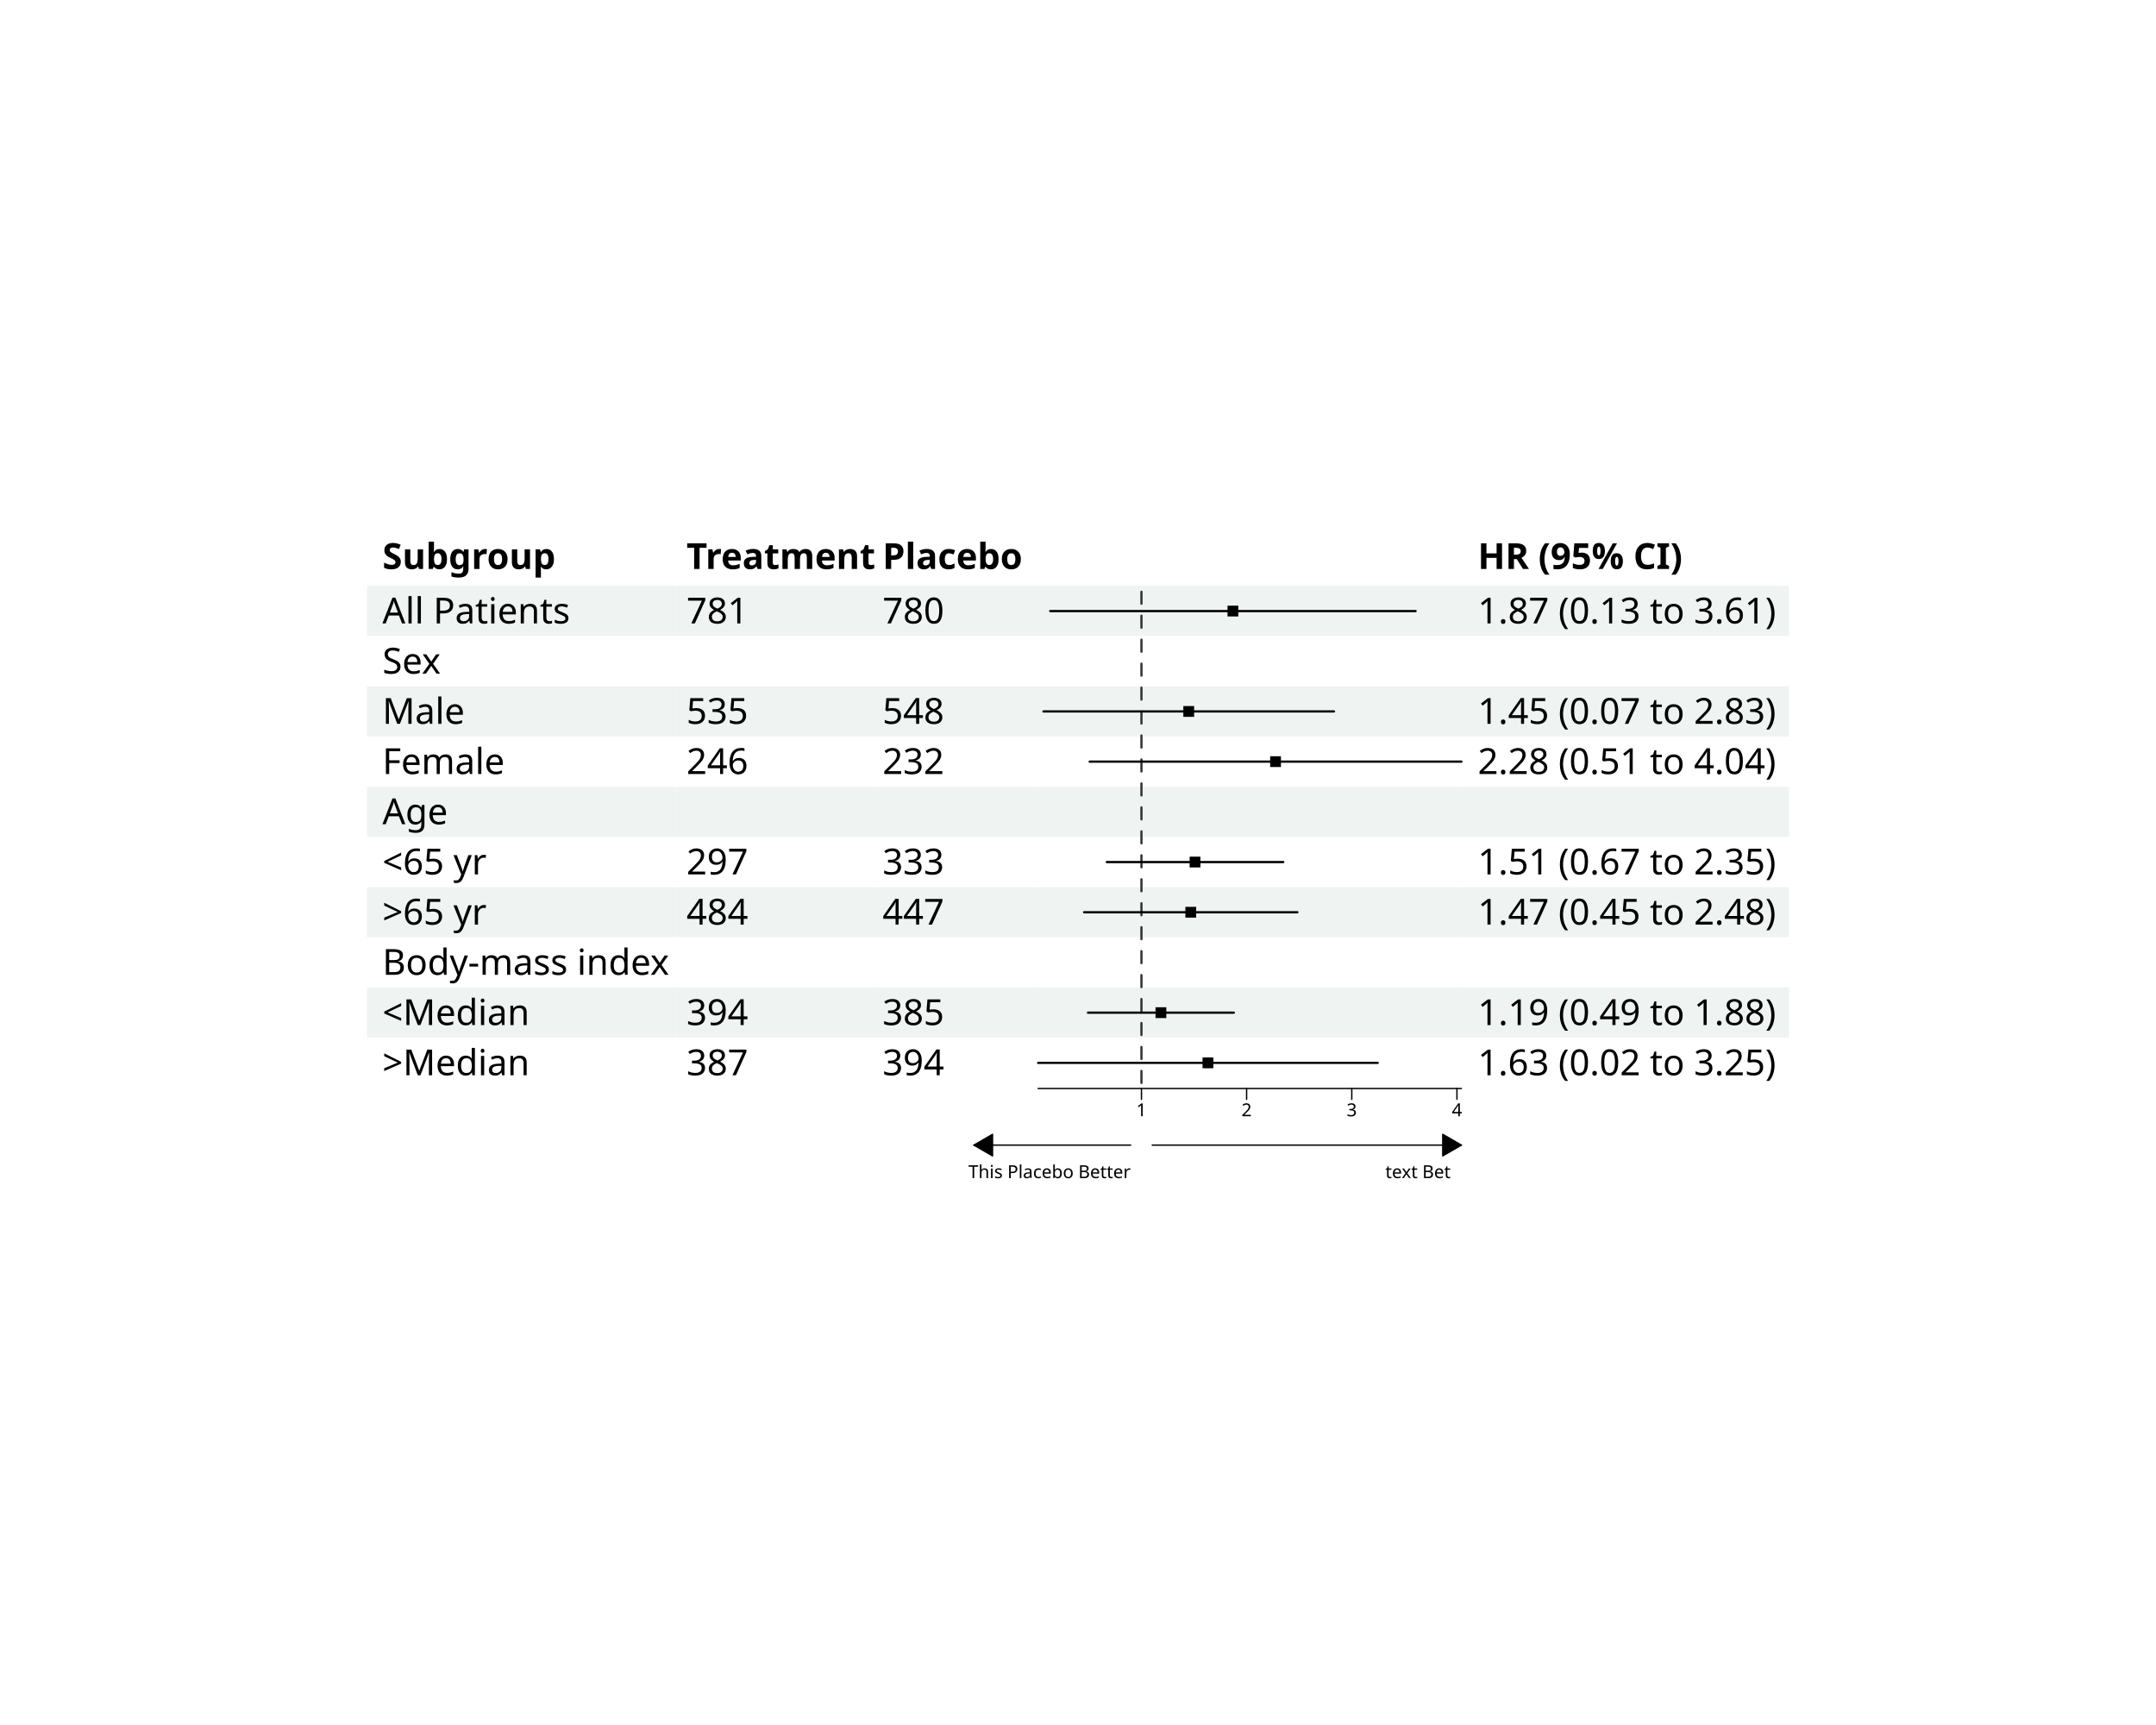
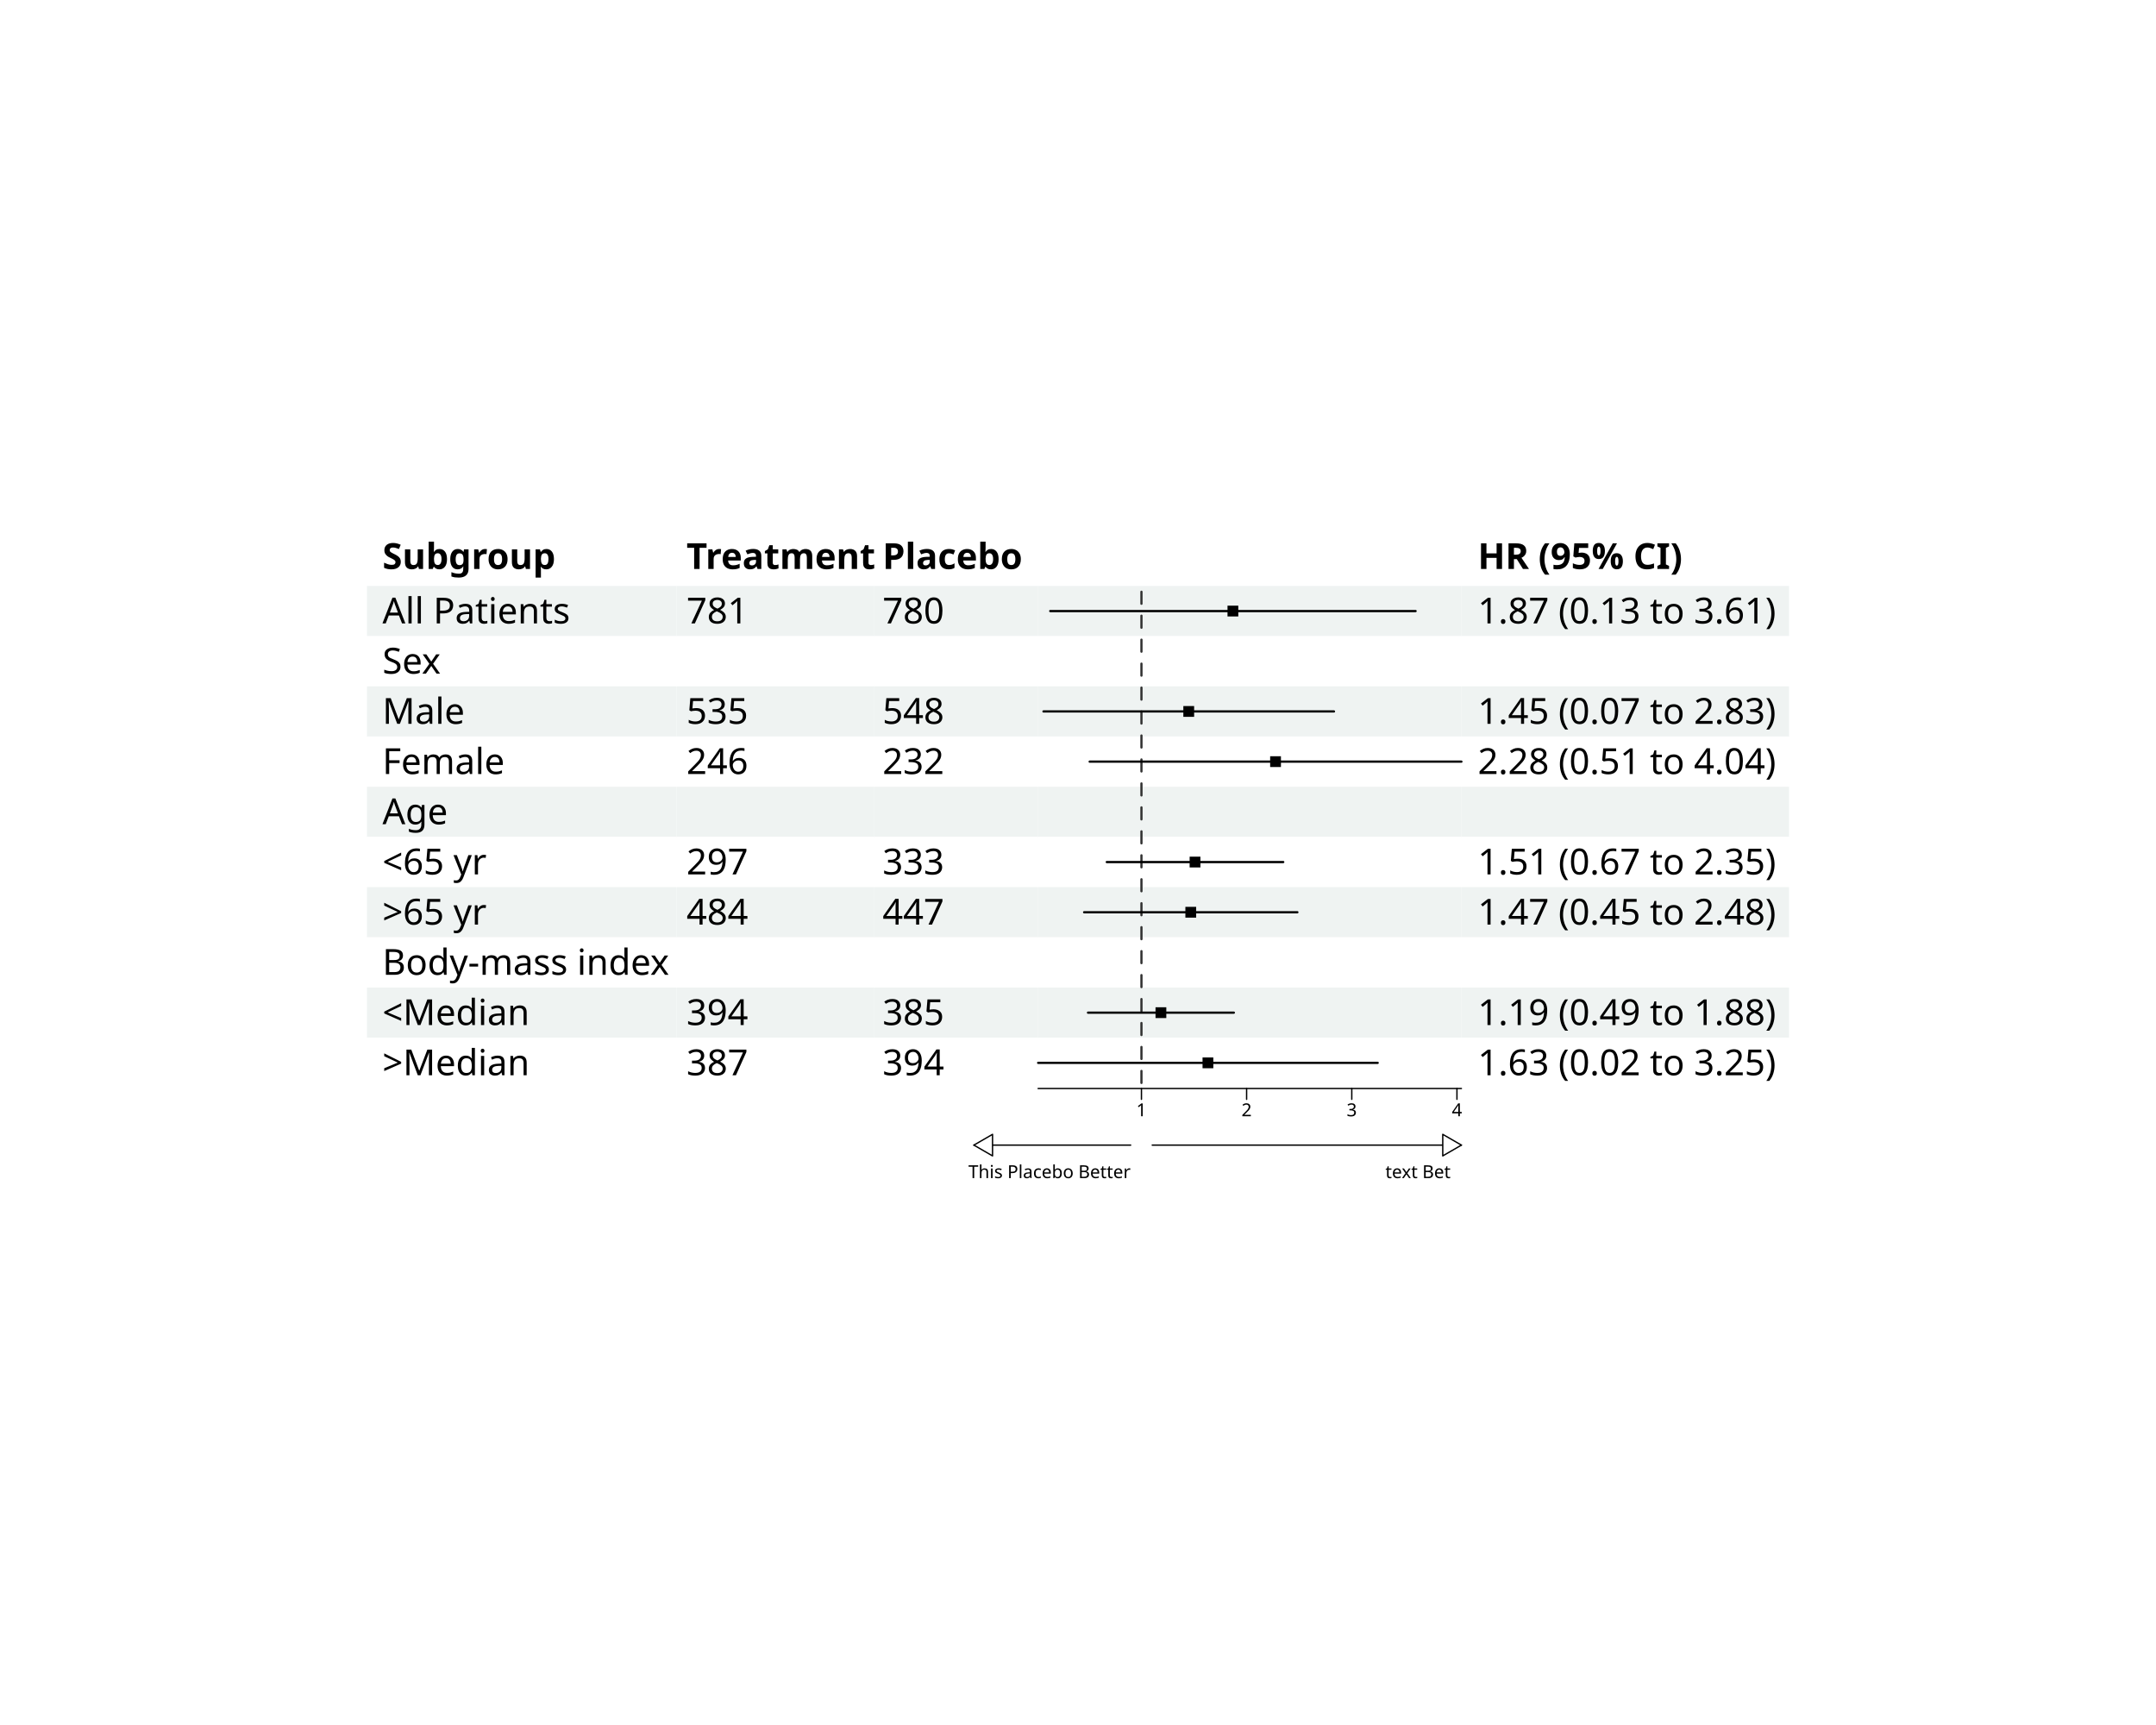
<svg xmlns="http://www.w3.org/2000/svg" class="svglite" data-engine-version="2.0" width="720.00pt" height="576.00pt" viewBox="0 0 720.00 576.00">
  <defs>
    <style type="text/css">
    .svglite line, .svglite polyline, .svglite polygon, .svglite path, .svglite rect, .svglite circle {
      fill: none;
      stroke: #000000;
      stroke-linecap: round;
      stroke-linejoin: round;
      stroke-miterlimit: 10.00;
    }
  </style>
  </defs>
  <rect width="100%" height="100%" style="stroke: none; fill: #FFFFFF;" />
  <defs>
    <clipPath id="cpMC4wMHw3MjAuMDB8MC4wMHw1NzYuMDA=">
      <rect x="0.00" y="0.00" width="720.00" height="576.00" />
    </clipPath>
  </defs>
  <g clip-path="url(#cpMC4wMHw3MjAuMDB8MC4wMHw1NzYuMDA=)">
    <rect x="122.55" y="176.06" width="103.40" height="19.60" style="stroke-width: 0.75; stroke: none; fill: #FFFFFF;" />
    <rect x="225.95" y="176.06" width="66.03" height="19.60" style="stroke-width: 0.75; stroke: none; fill: #FFFFFF;" />
    <rect x="291.98" y="176.06" width="54.71" height="19.60" style="stroke-width: 0.75; stroke: none; fill: #FFFFFF;" />
    <rect x="346.69" y="176.06" width="141.35" height="19.60" style="stroke-width: 0.75; stroke: none; fill: #FFFFFF;" />
    <rect x="488.04" y="176.06" width="109.41" height="19.60" style="stroke-width: 0.75; stroke: none; fill: #FFFFFF;" />
    <rect x="122.55" y="195.66" width="103.40" height="16.76" style="stroke-width: 0.75; stroke: none; fill: #EFF3F2;" />
    <rect x="122.55" y="212.42" width="103.40" height="16.76" style="stroke-width: 0.75; stroke: none; fill: #FFFFFF;" />
    <rect x="122.55" y="229.18" width="103.40" height="16.76" style="stroke-width: 0.75; stroke: none; fill: #EFF3F2;" />
    <rect x="122.55" y="245.94" width="103.40" height="16.76" style="stroke-width: 0.75; stroke: none; fill: #FFFFFF;" />
    <rect x="122.55" y="262.71" width="103.40" height="16.76" style="stroke-width: 0.75; stroke: none; fill: #EFF3F2;" />
    <rect x="122.55" y="279.47" width="103.40" height="16.76" style="stroke-width: 0.75; stroke: none; fill: #FFFFFF;" />
    <rect x="122.55" y="296.23" width="103.40" height="16.76" style="stroke-width: 0.75; stroke: none; fill: #EFF3F2;" />
    <rect x="122.55" y="312.99" width="103.40" height="16.76" style="stroke-width: 0.75; stroke: none; fill: #FFFFFF;" />
    <rect x="122.55" y="329.76" width="103.40" height="16.76" style="stroke-width: 0.75; stroke: none; fill: #EFF3F2;" />
    <rect x="122.55" y="346.52" width="103.40" height="16.76" style="stroke-width: 0.75; stroke: none; fill: #FFFFFF;" />
    <rect x="225.95" y="195.66" width="66.03" height="16.76" style="stroke-width: 0.75; stroke: none; fill: #EFF3F2;" />
    <rect x="225.95" y="212.42" width="66.03" height="16.76" style="stroke-width: 0.75; stroke: none; fill: #FFFFFF;" />
    <rect x="225.95" y="229.18" width="66.03" height="16.76" style="stroke-width: 0.75; stroke: none; fill: #EFF3F2;" />
    <rect x="225.95" y="245.94" width="66.03" height="16.76" style="stroke-width: 0.75; stroke: none; fill: #FFFFFF;" />
    <rect x="225.95" y="262.71" width="66.03" height="16.76" style="stroke-width: 0.75; stroke: none; fill: #EFF3F2;" />
    <rect x="225.95" y="279.47" width="66.03" height="16.76" style="stroke-width: 0.75; stroke: none; fill: #FFFFFF;" />
    <rect x="225.95" y="296.23" width="66.03" height="16.76" style="stroke-width: 0.75; stroke: none; fill: #EFF3F2;" />
    <rect x="225.95" y="312.99" width="66.03" height="16.76" style="stroke-width: 0.75; stroke: none; fill: #FFFFFF;" />
    <rect x="225.95" y="329.76" width="66.03" height="16.76" style="stroke-width: 0.75; stroke: none; fill: #EFF3F2;" />
    <rect x="225.95" y="346.52" width="66.03" height="16.76" style="stroke-width: 0.75; stroke: none; fill: #FFFFFF;" />
    <rect x="291.98" y="195.66" width="54.71" height="16.76" style="stroke-width: 0.75; stroke: none; fill: #EFF3F2;" />
    <rect x="291.98" y="212.42" width="54.71" height="16.76" style="stroke-width: 0.75; stroke: none; fill: #FFFFFF;" />
    <rect x="291.98" y="229.18" width="54.71" height="16.76" style="stroke-width: 0.75; stroke: none; fill: #EFF3F2;" />
    <rect x="291.98" y="245.94" width="54.71" height="16.76" style="stroke-width: 0.75; stroke: none; fill: #FFFFFF;" />
    <rect x="291.98" y="262.71" width="54.71" height="16.76" style="stroke-width: 0.75; stroke: none; fill: #EFF3F2;" />
    <rect x="291.98" y="279.47" width="54.71" height="16.76" style="stroke-width: 0.75; stroke: none; fill: #FFFFFF;" />
    <rect x="291.98" y="296.23" width="54.71" height="16.76" style="stroke-width: 0.75; stroke: none; fill: #EFF3F2;" />
    <rect x="291.98" y="312.99" width="54.71" height="16.76" style="stroke-width: 0.75; stroke: none; fill: #FFFFFF;" />
    <rect x="291.98" y="329.76" width="54.71" height="16.76" style="stroke-width: 0.75; stroke: none; fill: #EFF3F2;" />
    <rect x="291.98" y="346.52" width="54.71" height="16.76" style="stroke-width: 0.75; stroke: none; fill: #FFFFFF;" />
    <rect x="346.69" y="195.66" width="141.35" height="16.76" style="stroke-width: 0.75; stroke: none; fill: #EFF3F2;" />
    <rect x="346.69" y="212.42" width="141.35" height="16.76" style="stroke-width: 0.75; stroke: none; fill: #FFFFFF;" />
    <rect x="346.69" y="229.18" width="141.35" height="16.76" style="stroke-width: 0.75; stroke: none; fill: #EFF3F2;" />
    <rect x="346.69" y="245.94" width="141.35" height="16.76" style="stroke-width: 0.75; stroke: none; fill: #FFFFFF;" />
    <rect x="346.69" y="262.71" width="141.35" height="16.76" style="stroke-width: 0.75; stroke: none; fill: #EFF3F2;" />
    <rect x="346.69" y="279.47" width="141.35" height="16.76" style="stroke-width: 0.75; stroke: none; fill: #FFFFFF;" />
    <rect x="346.69" y="296.23" width="141.35" height="16.76" style="stroke-width: 0.75; stroke: none; fill: #EFF3F2;" />
    <rect x="346.69" y="312.99" width="141.35" height="16.76" style="stroke-width: 0.75; stroke: none; fill: #FFFFFF;" />
    <rect x="346.69" y="329.76" width="141.35" height="16.76" style="stroke-width: 0.75; stroke: none; fill: #EFF3F2;" />
    <rect x="346.69" y="346.52" width="141.35" height="16.76" style="stroke-width: 0.75; stroke: none; fill: #FFFFFF;" />
    <rect x="488.04" y="195.66" width="109.41" height="16.76" style="stroke-width: 0.75; stroke: none; fill: #EFF3F2;" />
    <rect x="488.04" y="212.42" width="109.41" height="16.76" style="stroke-width: 0.75; stroke: none; fill: #FFFFFF;" />
    <rect x="488.04" y="229.18" width="109.41" height="16.76" style="stroke-width: 0.75; stroke: none; fill: #EFF3F2;" />
    <rect x="488.04" y="245.94" width="109.41" height="16.76" style="stroke-width: 0.75; stroke: none; fill: #FFFFFF;" />
    <rect x="488.04" y="262.71" width="109.41" height="16.76" style="stroke-width: 0.75; stroke: none; fill: #EFF3F2;" />
    <rect x="488.04" y="279.47" width="109.41" height="16.76" style="stroke-width: 0.75; stroke: none; fill: #FFFFFF;" />
    <rect x="488.04" y="296.23" width="109.41" height="16.76" style="stroke-width: 0.75; stroke: none; fill: #EFF3F2;" />
    <rect x="488.04" y="312.99" width="109.41" height="16.76" style="stroke-width: 0.75; stroke: none; fill: #FFFFFF;" />
    <rect x="488.04" y="329.76" width="109.41" height="16.76" style="stroke-width: 0.75; stroke: none; fill: #EFF3F2;" />
    <rect x="488.04" y="346.52" width="109.41" height="16.76" style="stroke-width: 0.75; stroke: none; fill: #FFFFFF;" />
    <text x="127.72" y="189.99" style="font-size: 12.00px; font-weight: bold; font-family: sans;" textLength="52.05px" lengthAdjust="spacingAndGlyphs">Subgroup</text>
    <text x="127.72" y="208.17" style="font-size: 12.00px; font-family: sans;" textLength="70.03px" lengthAdjust="spacingAndGlyphs">   All Patients</text>
    <text x="229.25" y="189.99" style="font-size: 12.00px; font-weight: bold; font-family: sans;" textLength="54.69px" lengthAdjust="spacingAndGlyphs">Treatment</text>
    <text x="127.72" y="224.93" style="font-size: 12.00px; font-family: sans;" textLength="20.69px" lengthAdjust="spacingAndGlyphs">Sex</text>
    <text x="294.72" y="189.99" style="font-size: 12.00px; font-weight: bold; font-family: sans;" textLength="43.37px" lengthAdjust="spacingAndGlyphs">Placebo</text>
    <text x="127.72" y="241.69" style="font-size: 12.00px; font-family: sans;" textLength="42.68px" lengthAdjust="spacingAndGlyphs">     Male</text>
    <text x="353.76" y="189.99" style="font-size: 12.00px; font-weight: bold; font-family: sans;" textLength="3.33px" lengthAdjust="spacingAndGlyphs"> </text>
    <text x="127.72" y="258.45" style="font-size: 12.00px; font-family: sans;" textLength="56.69px" lengthAdjust="spacingAndGlyphs">     Female</text>
    <text x="493.51" y="189.99" style="font-size: 12.00px; font-weight: bold; font-family: sans;" textLength="68.02px" lengthAdjust="spacingAndGlyphs">HR (95% CI)</text>
    <text x="127.72" y="275.22" style="font-size: 12.00px; font-family: sans;" textLength="21.36px" lengthAdjust="spacingAndGlyphs">Age</text>
    <text x="127.72" y="291.98" style="font-size: 12.00px; font-family: sans;" textLength="50.36px" lengthAdjust="spacingAndGlyphs">     &lt;65 yr</text>
    <text x="127.72" y="308.74" style="font-size: 12.00px; font-family: sans;" textLength="50.36px" lengthAdjust="spacingAndGlyphs">     &gt;65 yr</text>
    <text x="127.72" y="325.50" style="font-size: 12.00px; font-family: sans;" textLength="92.07px" lengthAdjust="spacingAndGlyphs">Body-mass index</text>
    <text x="127.72" y="342.27" style="font-size: 12.00px; font-family: sans;" textLength="63.04px" lengthAdjust="spacingAndGlyphs">     &lt;Median</text>
    <text x="127.72" y="359.03" style="font-size: 12.00px; font-family: sans;" textLength="63.04px" lengthAdjust="spacingAndGlyphs">     &gt;Median</text>
    <text x="229.25" y="208.17" style="font-size: 12.00px; font-family: sans;" textLength="20.02px" lengthAdjust="spacingAndGlyphs">781</text>
    <text x="229.25" y="241.69" style="font-size: 12.00px; font-family: sans;" textLength="20.02px" lengthAdjust="spacingAndGlyphs">535</text>
    <text x="229.25" y="258.45" style="font-size: 12.00px; font-family: sans;" textLength="20.02px" lengthAdjust="spacingAndGlyphs">246</text>
    <text x="229.25" y="291.98" style="font-size: 12.00px; font-family: sans;" textLength="20.02px" lengthAdjust="spacingAndGlyphs">297</text>
    <text x="229.25" y="308.74" style="font-size: 12.00px; font-family: sans;" textLength="20.02px" lengthAdjust="spacingAndGlyphs">484</text>
    <text x="229.25" y="342.27" style="font-size: 12.00px; font-family: sans;" textLength="20.02px" lengthAdjust="spacingAndGlyphs">394</text>
    <text x="229.25" y="359.03" style="font-size: 12.00px; font-family: sans;" textLength="20.02px" lengthAdjust="spacingAndGlyphs">387</text>
    <text x="294.72" y="208.17" style="font-size: 12.00px; font-family: sans;" textLength="20.02px" lengthAdjust="spacingAndGlyphs">780</text>
    <text x="294.72" y="241.69" style="font-size: 12.00px; font-family: sans;" textLength="20.02px" lengthAdjust="spacingAndGlyphs">548</text>
    <text x="294.72" y="258.45" style="font-size: 12.00px; font-family: sans;" textLength="20.02px" lengthAdjust="spacingAndGlyphs">232</text>
    <text x="294.72" y="291.98" style="font-size: 12.00px; font-family: sans;" textLength="20.02px" lengthAdjust="spacingAndGlyphs">333</text>
    <text x="294.72" y="308.74" style="font-size: 12.00px; font-family: sans;" textLength="20.02px" lengthAdjust="spacingAndGlyphs">447</text>
    <text x="294.72" y="342.27" style="font-size: 12.00px; font-family: sans;" textLength="20.02px" lengthAdjust="spacingAndGlyphs">385</text>
    <text x="294.72" y="359.03" style="font-size: 12.00px; font-family: sans;" textLength="20.02px" lengthAdjust="spacingAndGlyphs">394</text>
    <text x="353.76" y="208.17" style="font-size: 12.00px; font-family: sans;" textLength="130.01px" lengthAdjust="spacingAndGlyphs">                                       </text>
    <text x="353.76" y="224.93" style="font-size: 12.00px; font-family: sans;" textLength="130.01px" lengthAdjust="spacingAndGlyphs">                                       </text>
    <text x="353.76" y="241.69" style="font-size: 12.00px; font-family: sans;" textLength="130.01px" lengthAdjust="spacingAndGlyphs">                                       </text>
    <text x="353.76" y="258.45" style="font-size: 12.00px; font-family: sans;" textLength="130.01px" lengthAdjust="spacingAndGlyphs">                                       </text>
    <text x="353.76" y="275.22" style="font-size: 12.00px; font-family: sans;" textLength="130.01px" lengthAdjust="spacingAndGlyphs">                                       </text>
    <text x="353.76" y="291.98" style="font-size: 12.00px; font-family: sans;" textLength="130.01px" lengthAdjust="spacingAndGlyphs">                                       </text>
    <text x="353.76" y="308.74" style="font-size: 12.00px; font-family: sans;" textLength="130.01px" lengthAdjust="spacingAndGlyphs">                                       </text>
    <text x="353.76" y="325.50" style="font-size: 12.00px; font-family: sans;" textLength="130.01px" lengthAdjust="spacingAndGlyphs">                                       </text>
    <text x="353.76" y="342.27" style="font-size: 12.00px; font-family: sans;" textLength="130.01px" lengthAdjust="spacingAndGlyphs">                                       </text>
    <text x="353.76" y="359.03" style="font-size: 12.00px; font-family: sans;" textLength="130.01px" lengthAdjust="spacingAndGlyphs">                                       </text>
    <text x="493.51" y="208.17" style="font-size: 12.00px; font-family: sans;" textLength="98.07px" lengthAdjust="spacingAndGlyphs">1.87 (0.13 to 3.61)</text>
    <text x="493.51" y="241.69" style="font-size: 12.00px; font-family: sans;" textLength="98.07px" lengthAdjust="spacingAndGlyphs">1.45 (0.07 to 2.83)</text>
    <text x="493.51" y="258.45" style="font-size: 12.00px; font-family: sans;" textLength="98.07px" lengthAdjust="spacingAndGlyphs">2.28 (0.51 to 4.04)</text>
    <text x="493.51" y="291.98" style="font-size: 12.00px; font-family: sans;" textLength="98.07px" lengthAdjust="spacingAndGlyphs">1.51 (0.67 to 2.35)</text>
    <text x="493.51" y="308.74" style="font-size: 12.00px; font-family: sans;" textLength="98.07px" lengthAdjust="spacingAndGlyphs">1.47 (0.45 to 2.48)</text>
    <text x="493.51" y="342.27" style="font-size: 12.00px; font-family: sans;" textLength="98.07px" lengthAdjust="spacingAndGlyphs">1.19 (0.49 to 1.88)</text>
    <text x="493.51" y="359.03" style="font-size: 12.00px; font-family: sans;" textLength="98.07px" lengthAdjust="spacingAndGlyphs">1.63 (0.02 to 3.25)</text>
    <line x1="381.19" y1="361.60" x2="381.19" y2="197.33" style="stroke-width: 0.75; stroke: #333333; stroke-dasharray: 4.00,4.00;" />
    <polyline points="350.73,204.04 472.74,204.04 " style="stroke-width: 0.75;" />
    <polygon points="409.93,205.84 413.53,205.84 413.53,202.24 409.93,202.24 " style="stroke-width: 0.75; stroke: none; fill: #000000;" />
    <polyline points="348.47,237.56 445.48,237.56 " style="stroke-width: 0.75;" />
    <polygon points="395.18,239.36 398.78,239.36 398.78,235.76 395.18,235.76 " style="stroke-width: 0.75; stroke: none; fill: #000000;" />
    <polyline points="363.90,254.32 488.04,254.32 " style="stroke-width: 0.75;" />
    <polygon points="424.17,256.12 427.77,256.12 427.77,252.52 424.17,252.52 " style="stroke-width: 0.75; stroke: none; fill: #000000;" />
    <polyline points="369.61,287.85 428.54,287.85 " style="stroke-width: 0.75;" />
    <polygon points="397.28,289.65 400.88,289.65 400.88,286.05 397.28,286.05 " style="stroke-width: 0.75; stroke: none; fill: #000000;" />
    <polyline points="362.05,304.61 433.26,304.61 " style="stroke-width: 0.75;" />
    <polygon points="395.86,306.41 399.46,306.41 399.46,302.81 395.86,302.81 " style="stroke-width: 0.75; stroke: none; fill: #000000;" />
    <polyline points="363.34,338.14 412.04,338.14 " style="stroke-width: 0.75;" />
    <polygon points="385.89,339.94 389.49,339.94 389.49,336.34 385.89,336.34 " style="stroke-width: 0.75; stroke: none; fill: #000000;" />
    <polyline points="346.69,354.90 460.08,354.90 " style="stroke-width: 0.75;" />
    <polygon points="401.59,356.70 405.19,356.70 405.19,353.10 401.59,353.10 " style="stroke-width: 0.75; stroke: none; fill: #000000;" />
    <polyline points="346.69,363.47 488.04,363.47 " style="stroke-width: 0.45;" />
    <line x1="381.19" y1="363.47" x2="381.19" y2="367.07" style="stroke-width: 0.45;" />
    <line x1="416.31" y1="363.47" x2="416.31" y2="367.07" style="stroke-width: 0.45;" />
    <line x1="451.43" y1="363.47" x2="451.43" y2="367.07" style="stroke-width: 0.45;" />
    <line x1="486.55" y1="363.47" x2="486.55" y2="367.07" style="stroke-width: 0.45;" />
    <text x="381.19" y="372.74" text-anchor="middle" style="font-size: 6.00px; font-family: sans;" textLength="3.34px" lengthAdjust="spacingAndGlyphs">1</text>
    <text x="416.31" y="372.74" text-anchor="middle" style="font-size: 6.00px; font-family: sans;" textLength="3.34px" lengthAdjust="spacingAndGlyphs">2</text>
    <text x="451.43" y="372.74" text-anchor="middle" style="font-size: 6.00px; font-family: sans;" textLength="3.34px" lengthAdjust="spacingAndGlyphs">3</text>
    <text x="486.55" y="372.74" text-anchor="middle" style="font-size: 6.00px; font-family: sans;" textLength="3.34px" lengthAdjust="spacingAndGlyphs">4</text>
    <text x="377.59" y="393.39" text-anchor="end" style="font-size: 6.00px; font-family: sans;" textLength="52.37px" lengthAdjust="spacingAndGlyphs">This Placebo Better</text>
    <line x1="325.23" y1="382.37" x2="377.59" y2="382.37" style="stroke-width: 0.45;" />
-     <polygon points="331.46,378.77 325.23,382.37 331.46,385.97 " style="stroke-width: 0.45; fill: #000000;" />
+     <polygon points="331.46,378.77 325.23,382.37 331.46,385.97 " style="stroke-width: 0.45; fill: #FFFFFF;" />
    <text x="484.44" y="393.39" text-anchor="end" style="font-size: 6.00px; font-family: sans;" textLength="22.01px" lengthAdjust="spacingAndGlyphs"> text Bet</text>
    <line x1="488.04" y1="382.37" x2="384.79" y2="382.37" style="stroke-width: 0.45;" />
-     <polygon points="481.81,385.97 488.04,382.37 481.81,378.77 " style="stroke-width: 0.45; fill: #000000;" />
+     <polygon points="481.81,385.97 488.04,382.37 481.81,378.77 " style="stroke-width: 0.45; fill: #FFFFFF;" />
  </g>
</svg>
